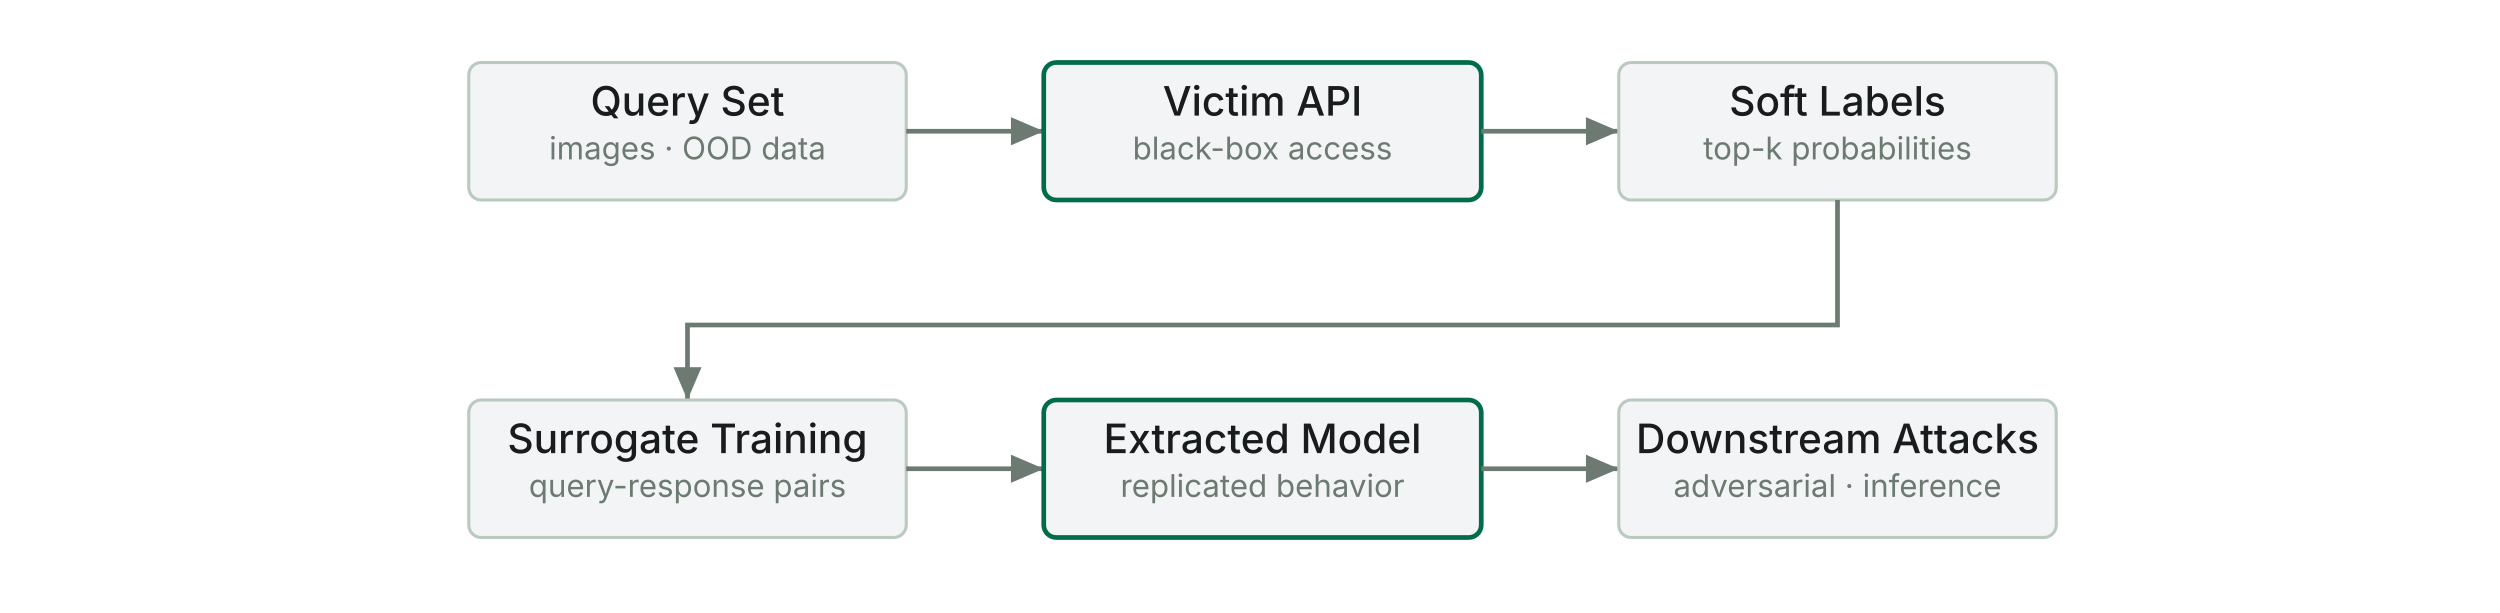
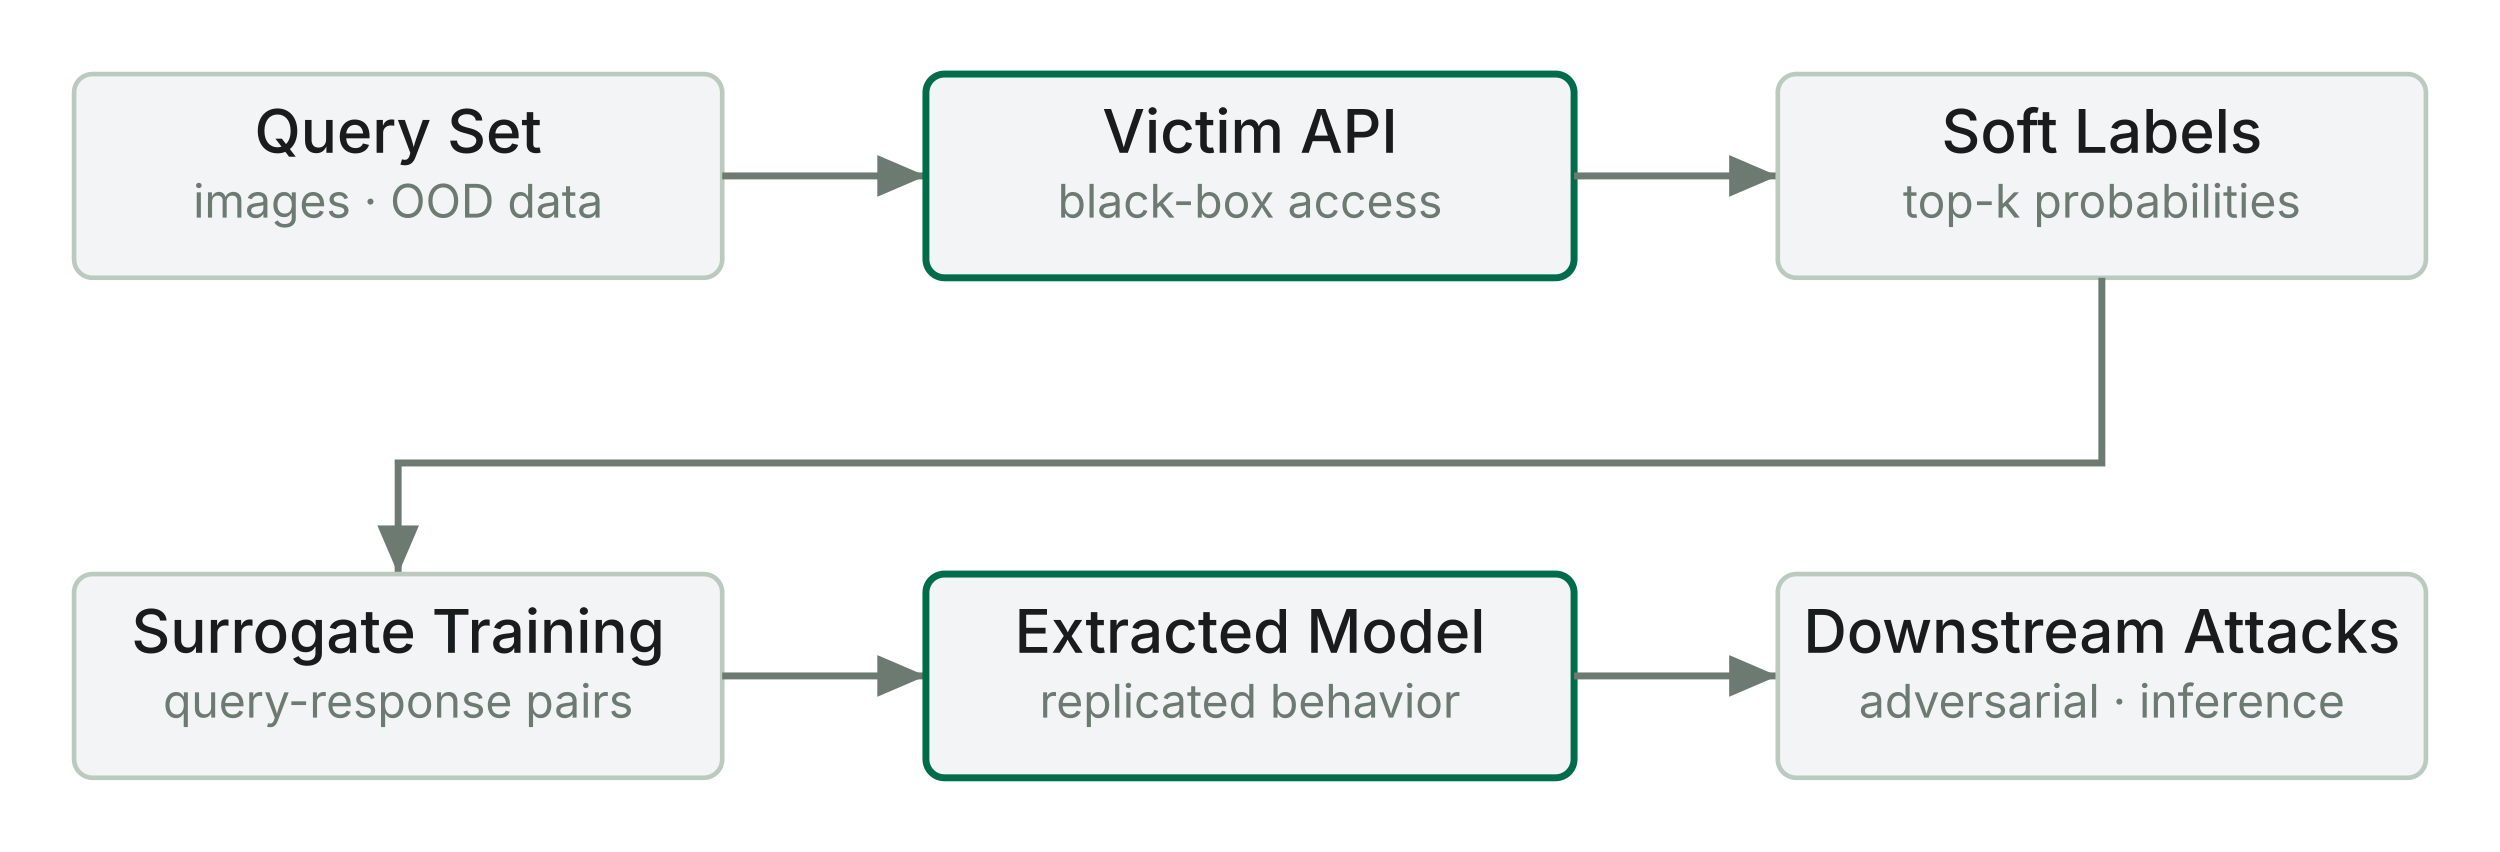
- <svg xmlns="http://www.w3.org/2000/svg" viewBox="0 0 800 196" role="img" aria-label="Model extraction pipeline: query set and OOD data are sent to a black-box victim API which returns soft labels; these train a surrogate model producing an extracted model used for adversarial and membership inference attacks.">
+ <svg xmlns="http://www.w3.org/2000/svg" viewBox="134 4 540 184" role="img" aria-label="Model extraction pipeline: query set and OOD data are sent to a black-box victim API which returns soft labels; these train a surrogate model producing an extracted model used for adversarial and membership inference attacks.">
  <defs>
    <style>
      .n  { fill: #f3f4f5; stroke: #bbcabf; stroke-width: 1; }
      .na { fill: #f3f4f5; stroke: #006c49; stroke-width: 1.5; }
+       .nt { fill: #f3f4f5; stroke: #bbcabf; stroke-width: 1; }
      .lbl { font-family: Inter, -apple-system, BlinkMacSystemFont, 'Segoe UI', sans-serif; font-size: 13px; font-weight: 500; fill: #191c1d; }
      .sub { font-family: Inter, -apple-system, BlinkMacSystemFont, 'Segoe UI', sans-serif; font-size: 10px; fill: #6c7a71; }
      .conn { fill: none; stroke: #6c7a71; stroke-width: 1.5; }
      .af  { fill: #6c7a71; }
      @media (prefers-color-scheme: dark) {
        .n  { fill: #1c1b1b; stroke: #3c4a42; }
        .na { fill: #1c1b1b; stroke: #4edea3; }
+         .nt { fill: #1c1b1b; stroke: #3c4a42; }
        .lbl { fill: #e5e2e1; }
        .sub { fill: #bbcabf; }
        .conn { stroke: #86948a; }
        .af  { fill: #86948a; }
      }
    </style>
    <marker id="arr" markerWidth="7" markerHeight="6" refX="7" refY="3" orient="auto">
      <path class="af" d="M0,0 L7,3 L0,6 Z" />
    </marker>
  </defs>
  <rect class="n" x="150" y="20" width="140" height="44" rx="4" />
  <text class="lbl" x="220" y="37" text-anchor="middle">Query Set</text>
  <text class="sub" x="220" y="51" text-anchor="middle">images · OOD data</text>
  <line class="conn" x1="290" y1="42" x2="334" y2="42" marker-end="url(#arr)" />
  <rect class="na" x="334" y="20" width="140" height="44" rx="4" />
  <text class="lbl" x="404" y="37" text-anchor="middle">Victim API</text>
  <text class="sub" x="404" y="51" text-anchor="middle">black-box access</text>
  <line class="conn" x1="474" y1="42" x2="518" y2="42" marker-end="url(#arr)" />
  <rect class="n" x="518" y="20" width="140" height="44" rx="4" />
  <text class="lbl" x="588" y="37" text-anchor="middle">Soft Labels</text>
  <text class="sub" x="588" y="51" text-anchor="middle">top-k probabilities</text>
  <path class="conn" d="M 588 64 L 588 104 L 220 104 L 220 128" marker-end="url(#arr)" />
  <rect class="n" x="150" y="128" width="140" height="44" rx="4" />
  <text class="lbl" x="220" y="145" text-anchor="middle">Surrogate Training</text>
  <text class="sub" x="220" y="159" text-anchor="middle">query-response pairs</text>
  <line class="conn" x1="290" y1="150" x2="334" y2="150" marker-end="url(#arr)" />
  <rect class="na" x="334" y="128" width="140" height="44" rx="4" />
  <text class="lbl" x="404" y="145" text-anchor="middle">Extracted Model</text>
  <text class="sub" x="404" y="159" text-anchor="middle">replicated behavior</text>
  <line class="conn" x1="474" y1="150" x2="518" y2="150" marker-end="url(#arr)" />
  <rect class="n" x="518" y="128" width="140" height="44" rx="4" />
  <text class="lbl" x="588" y="145" text-anchor="middle">Downstream Attacks</text>
  <text class="sub" x="588" y="159" text-anchor="middle">adversarial · inference</text>
</svg>
